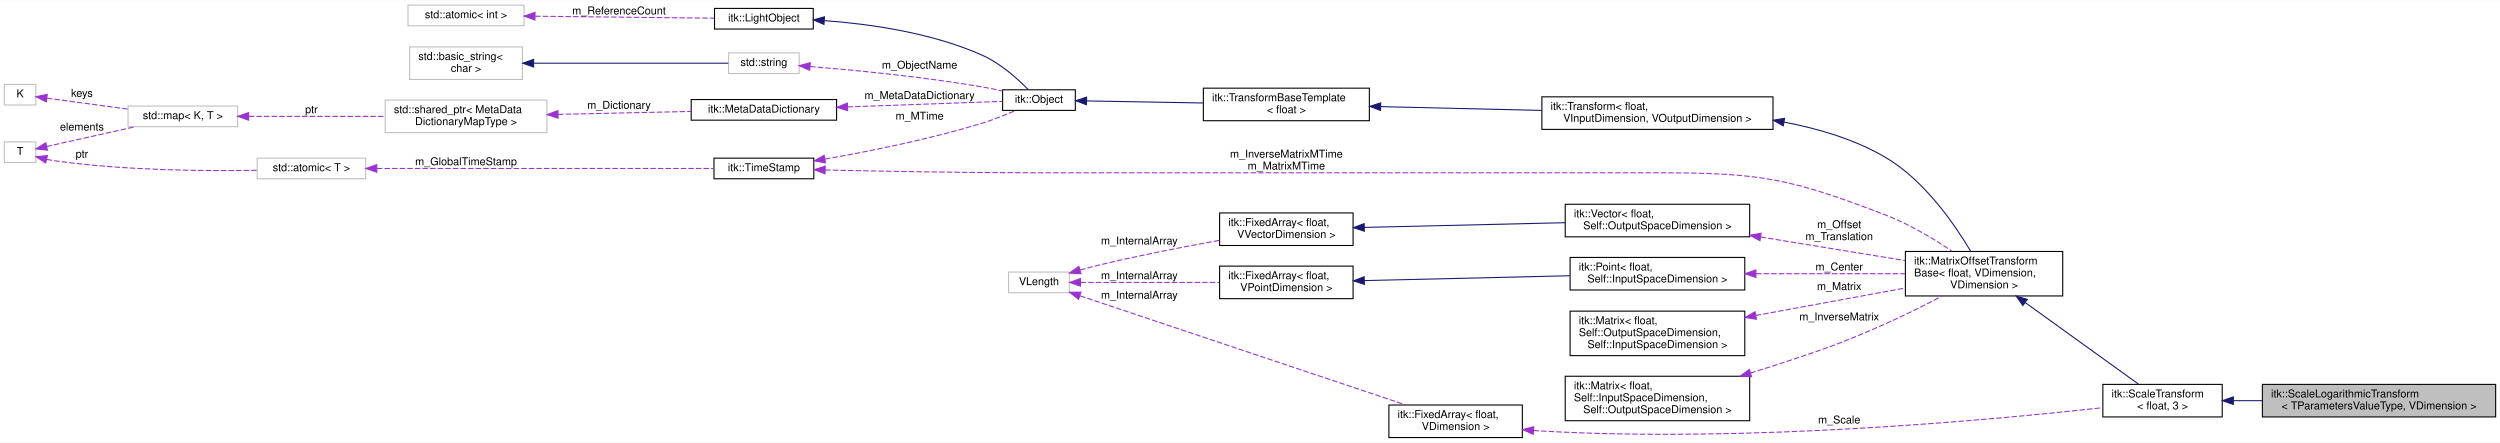
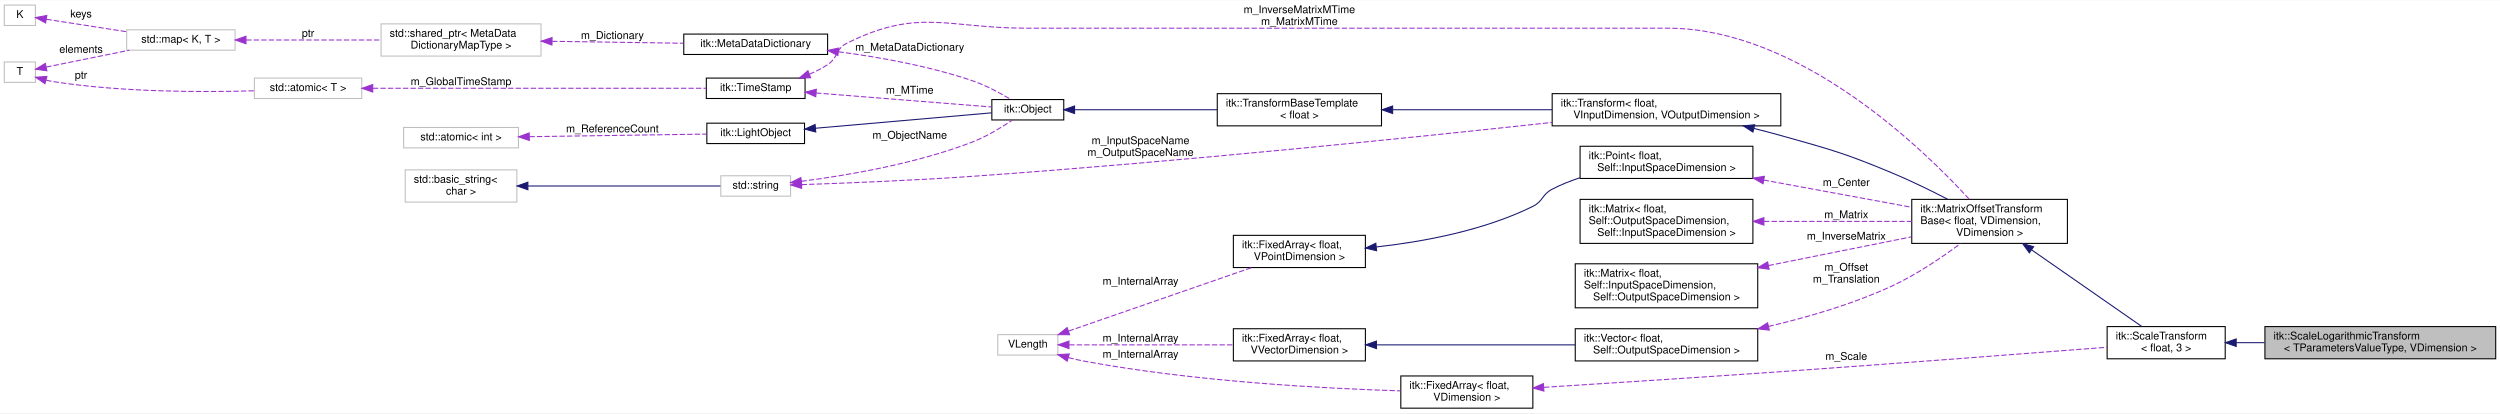
- <svg xmlns="http://www.w3.org/2000/svg" xmlns:xlink="http://www.w3.org/1999/xlink" width="2304pt" height="408pt" viewBox="0.00 0.00 2304.00 407.50">
-   <g id="graph0" class="graph" transform="scale(1 1) rotate(0) translate(4 403.5)">
-     <polygon fill="white" stroke="transparent" points="-4,4 -4,-403.5 2300,-403.5 2300,4 -4,4" />
+ <svg xmlns="http://www.w3.org/2000/svg" xmlns:xlink="http://www.w3.org/1999/xlink" width="2329pt" height="385pt" viewBox="0.00 0.00 2329.00 384.50">
+   <g id="graph0" class="graph" transform="scale(1 1) rotate(0) translate(4 380.5)">
+     <polygon fill="white" stroke="transparent" points="-4,4 -4,-380.5 2325,-380.5 2325,4 -4,4" />
    <g id="node1" class="node">
      <g id="a_node1">
        <a xlink:title="Logarithmic Scale transformation of a vector space (e.g. space coordinates)">
-           <polygon fill="#bfbfbf" stroke="black" points="2081,-19.5 2081,-49.5 2296,-49.5 2296,-19.5 2081,-19.5" />
-           <text text-anchor="start" x="2089" y="-37.5" font-family="Helvetica,sans-Serif" font-size="10.00">itk::ScaleLogarithmicTransform</text>
-           <text text-anchor="middle" x="2188.5" y="-26.5" font-family="Helvetica,sans-Serif" font-size="10.00">&lt; TParametersValueType, VDimension &gt;</text>
+           <polygon fill="#bfbfbf" stroke="black" points="2106,-46.5 2106,-76.5 2321,-76.5 2321,-46.5 2106,-46.5" />
+           <text text-anchor="start" x="2114" y="-64.5" font-family="Helvetica,sans-Serif" font-size="10.00">itk::ScaleLogarithmicTransform</text>
+           <text text-anchor="middle" x="2213.5" y="-53.5" font-family="Helvetica,sans-Serif" font-size="10.00">&lt; TParametersValueType, VDimension &gt;</text>
        </a>
      </g>
    </g>
    <g id="node2" class="node">
      <g id="a_node2">
        <a xlink:href="classitk_1_1ScaleTransform.html" target="_top" xlink:title=" ">
-           <polygon fill="white" stroke="black" points="1934,-19.5 1934,-49.5 2044,-49.5 2044,-19.5 1934,-19.5" />
-           <text text-anchor="start" x="1942" y="-37.5" font-family="Helvetica,sans-Serif" font-size="10.00">itk::ScaleTransform</text>
-           <text text-anchor="middle" x="1989" y="-26.5" font-family="Helvetica,sans-Serif" font-size="10.00">&lt; float, 3 &gt;</text>
+           <polygon fill="white" stroke="black" points="1959,-46.5 1959,-76.5 2069,-76.5 2069,-46.5 1959,-46.5" />
+           <text text-anchor="start" x="1967" y="-64.5" font-family="Helvetica,sans-Serif" font-size="10.00">itk::ScaleTransform</text>
+           <text text-anchor="middle" x="2014" y="-53.5" font-family="Helvetica,sans-Serif" font-size="10.00">&lt; float, 3 &gt;</text>
        </a>
      </g>
    </g>
    <g id="edge1" class="edge">
-       <path fill="none" stroke="midnightblue" d="M2054.36,-34.5C2062.85,-34.5 2071.71,-34.5 2080.67,-34.5" />
-       <polygon fill="midnightblue" stroke="midnightblue" points="2054.23,-31 2044.23,-34.5 2054.23,-38 2054.23,-31" />
+       <path fill="none" stroke="midnightblue" d="M2079.36,-61.5C2087.85,-61.5 2096.71,-61.5 2105.67,-61.5" />
+       <polygon fill="midnightblue" stroke="midnightblue" points="2079.23,-58 2069.23,-61.5 2079.23,-65 2079.23,-58" />
    </g>
    <g id="node3" class="node">
      <g id="a_node3">
        <a xlink:href="classitk_1_1MatrixOffsetTransformBase.html" target="_top" xlink:title=" ">
-           <polygon fill="white" stroke="black" points="1752,-131 1752,-172 1897,-172 1897,-131 1752,-131" />
-           <text text-anchor="start" x="1760" y="-160" font-family="Helvetica,sans-Serif" font-size="10.00">itk::MatrixOffsetTransform</text>
-           <text text-anchor="start" x="1760" y="-149" font-family="Helvetica,sans-Serif" font-size="10.00">Base&lt; float, VDimension,</text>
-           <text text-anchor="middle" x="1824.5" y="-138" font-family="Helvetica,sans-Serif" font-size="10.00"> VDimension &gt;</text>
+           <polygon fill="white" stroke="black" points="1777,-154 1777,-195 1922,-195 1922,-154 1777,-154" />
+           <text text-anchor="start" x="1785" y="-183" font-family="Helvetica,sans-Serif" font-size="10.00">itk::MatrixOffsetTransform</text>
+           <text text-anchor="start" x="1785" y="-172" font-family="Helvetica,sans-Serif" font-size="10.00">Base&lt; float, VDimension,</text>
+           <text text-anchor="middle" x="1849.5" y="-161" font-family="Helvetica,sans-Serif" font-size="10.00"> VDimension &gt;</text>
        </a>
      </g>
    </g>
    <g id="edge2" class="edge">
-       <path fill="none" stroke="midnightblue" d="M1862.48,-124.87C1894.75,-101.64 1940.42,-68.76 1966.85,-49.73" />
-       <polygon fill="midnightblue" stroke="midnightblue" points="1860.25,-122.17 1854.18,-130.85 1864.34,-127.85 1860.25,-122.17" />
+       <path fill="none" stroke="midnightblue" d="M1888.54,-148.05C1920.47,-125.84 1964.95,-94.91 1991.18,-76.67" />
+       <polygon fill="midnightblue" stroke="midnightblue" points="1886.52,-145.19 1880.31,-153.77 1890.51,-150.94 1886.52,-145.19" />
    </g>
    <g id="node4" class="node">
      <g id="a_node4">
        <a xlink:href="classitk_1_1Transform.html" target="_top" xlink:title=" ">
-           <polygon fill="white" stroke="black" points="1417,-284.5 1417,-314.5 1630,-314.5 1630,-284.5 1417,-284.5" />
-           <text text-anchor="start" x="1425" y="-302.5" font-family="Helvetica,sans-Serif" font-size="10.00">itk::Transform&lt; float,</text>
-           <text text-anchor="middle" x="1523.5" y="-291.5" font-family="Helvetica,sans-Serif" font-size="10.00"> VInputDimension, VOutputDimension &gt;</text>
+           <polygon fill="white" stroke="black" points="1442,-263.5 1442,-293.5 1655,-293.5 1655,-263.5 1442,-263.5" />
+           <text text-anchor="start" x="1450" y="-281.5" font-family="Helvetica,sans-Serif" font-size="10.00">itk::Transform&lt; float,</text>
+           <text text-anchor="middle" x="1548.5" y="-270.5" font-family="Helvetica,sans-Serif" font-size="10.00"> VInputDimension, VOutputDimension &gt;</text>
        </a>
      </g>
    </g>
    <g id="edge3" class="edge">
-       <path fill="none" stroke="midnightblue" d="M1640.09,-291.21C1672.12,-285.2 1705.81,-275.16 1734,-258.5 1769.65,-237.43 1797.61,-196.77 1812.24,-172.09" />
-       <polygon fill="midnightblue" stroke="midnightblue" points="1639.45,-287.77 1630.21,-292.95 1640.66,-294.67 1639.45,-287.77" />
+       <path fill="none" stroke="midnightblue" d="M1630.03,-261.07C1638.49,-258.97 1646.94,-256.77 1655,-254.5 1701.95,-241.3 1713.99,-238.28 1759,-219.5 1776.17,-212.33 1794.63,-203.3 1810.29,-195.21" />
+       <polygon fill="midnightblue" stroke="midnightblue" points="1629.01,-257.71 1620.12,-263.47 1630.66,-264.52 1629.01,-257.71" />
    </g>
    <g id="node5" class="node">
      <g id="a_node5">
        <a xlink:href="classitk_1_1TransformBaseTemplate.html" target="_top" xlink:title=" ">
-           <polygon fill="white" stroke="black" points="1105,-292.5 1105,-322.5 1258,-322.5 1258,-292.5 1105,-292.5" />
-           <text text-anchor="start" x="1113" y="-310.5" font-family="Helvetica,sans-Serif" font-size="10.00">itk::TransformBaseTemplate</text>
-           <text text-anchor="middle" x="1181.5" y="-299.5" font-family="Helvetica,sans-Serif" font-size="10.00">&lt; float &gt;</text>
+           <polygon fill="white" stroke="black" points="1130,-263.5 1130,-293.5 1283,-293.5 1283,-263.5 1130,-263.5" />
+           <text text-anchor="start" x="1138" y="-281.5" font-family="Helvetica,sans-Serif" font-size="10.00">itk::TransformBaseTemplate</text>
+           <text text-anchor="middle" x="1206.5" y="-270.5" font-family="Helvetica,sans-Serif" font-size="10.00">&lt; float &gt;</text>
        </a>
      </g>
    </g>
    <g id="edge4" class="edge">
-       <path fill="none" stroke="midnightblue" d="M1268.42,-305.48C1313.52,-304.42 1369.17,-303.11 1416.88,-301.99" />
-       <polygon fill="midnightblue" stroke="midnightblue" points="1268.29,-301.98 1258.38,-305.71 1268.46,-308.98 1268.29,-301.98" />
+       <path fill="none" stroke="midnightblue" d="M1293.42,-278.5C1338.52,-278.5 1394.17,-278.5 1441.88,-278.5" />
+       <polygon fill="midnightblue" stroke="midnightblue" points="1293.38,-275 1283.38,-278.5 1293.38,-282 1293.38,-275" />
    </g>
    <g id="node6" class="node">
      <g id="a_node6">
        <a xlink:href="classitk_1_1Object.html" target="_top" xlink:title="Base class for most ITK classes.">
-           <polygon fill="white" stroke="black" points="920,-302 920,-321 987,-321 987,-302 920,-302" />
-           <text text-anchor="middle" x="953.5" y="-309" font-family="Helvetica,sans-Serif" font-size="10.00">itk::Object</text>
+           <polygon fill="white" stroke="black" points="920,-269 920,-288 987,-288 987,-269 920,-269" />
+           <text text-anchor="middle" x="953.5" y="-276" font-family="Helvetica,sans-Serif" font-size="10.00">itk::Object</text>
        </a>
      </g>
    </g>
    <g id="edge5" class="edge">
-       <path fill="none" stroke="midnightblue" d="M997.56,-310.74C1027.76,-310.2 1068.94,-309.47 1104.58,-308.84" />
-       <polygon fill="midnightblue" stroke="midnightblue" points="997.3,-307.24 987.36,-310.92 997.42,-314.24 997.3,-307.24" />
+       <path fill="none" stroke="midnightblue" d="M997.28,-278.5C1033.53,-278.5 1086.38,-278.5 1129.76,-278.5" />
+       <polygon fill="midnightblue" stroke="midnightblue" points="997.06,-275 987.06,-278.5 997.06,-282 997.06,-275" />
    </g>
    <g id="node7" class="node">
      <g id="a_node7">
        <a xlink:href="classitk_1_1LightObject.html" target="_top" xlink:title="Light weight base class for most itk classes.">
-           <polygon fill="white" stroke="black" points="654.5,-377 654.5,-396 745.5,-396 745.5,-377 654.5,-377" />
-           <text text-anchor="middle" x="700" y="-384" font-family="Helvetica,sans-Serif" font-size="10.00">itk::LightObject</text>
+           <polygon fill="white" stroke="black" points="654.5,-247 654.5,-266 745.5,-266 745.5,-247 654.5,-247" />
+           <text text-anchor="middle" x="700" y="-254" font-family="Helvetica,sans-Serif" font-size="10.00">itk::LightObject</text>
        </a>
      </g>
    </g>
    <g id="edge6" class="edge">
-       <path fill="none" stroke="midnightblue" d="M755.85,-384.75C797.55,-381.67 855.48,-373.54 902,-352.5 918.46,-345.05 934.07,-330.9 943.47,-321.33" />
-       <polygon fill="midnightblue" stroke="midnightblue" points="755.36,-381.27 745.62,-385.43 755.83,-388.26 755.36,-381.27" />
+       <path fill="none" stroke="midnightblue" d="M755.69,-261.28C805.77,-265.67 878.25,-272.01 919.84,-275.64" />
+       <polygon fill="midnightblue" stroke="midnightblue" points="755.94,-257.79 745.67,-260.41 755.33,-264.77 755.94,-257.79" />
    </g>
    <g id="node8" class="node">
      <g id="a_node8">
        <a xlink:title=" ">
-           <polygon fill="white" stroke="#bfbfbf" points="372,-380 372,-399 479,-399 479,-380 372,-380" />
-           <text text-anchor="middle" x="425.5" y="-387" font-family="Helvetica,sans-Serif" font-size="10.00">std::atomic&lt; int &gt;</text>
+           <polygon fill="white" stroke="#bfbfbf" points="372,-243 372,-262 479,-262 479,-243 372,-243" />
+           <text text-anchor="middle" x="425.5" y="-250" font-family="Helvetica,sans-Serif" font-size="10.00">std::atomic&lt; int &gt;</text>
        </a>
      </g>
    </g>
    <g id="edge7" class="edge">
-       <path fill="none" stroke="#9a32cd" stroke-dasharray="5,2" d="M489.18,-388.81C539.64,-388.25 609.33,-387.49 654.29,-386.99" />
-       <polygon fill="#9a32cd" stroke="#9a32cd" points="489,-385.31 479.04,-388.92 489.08,-392.31 489,-385.31" />
-       <text text-anchor="middle" x="566.5" y="-390.5" font-family="Helvetica,sans-Serif" font-size="10.00"> m_ReferenceCount</text>
+       <path fill="none" stroke="#9a32cd" stroke-dasharray="5,2" d="M489.18,-253.42C539.64,-254.16 609.33,-255.18 654.29,-255.84" />
+       <polygon fill="#9a32cd" stroke="#9a32cd" points="489.09,-249.92 479.04,-253.27 488.99,-256.92 489.09,-249.92" />
+       <text text-anchor="middle" x="566.5" y="-257.5" font-family="Helvetica,sans-Serif" font-size="10.00"> m_ReferenceCount</text>
    </g>
    <g id="node9" class="node">
      <g id="a_node9">
        <a xlink:title="STL class.">
-           <polygon fill="white" stroke="#bfbfbf" points="667.5,-336 667.5,-355 732.5,-355 732.5,-336 667.5,-336" />
-           <text text-anchor="middle" x="700" y="-343" font-family="Helvetica,sans-Serif" font-size="10.00">std::string</text>
-         </a>
-       </g>
+           <polygon fill="white" stroke="#bfbfbf" points="667.5,-198 667.5,-217 732.5,-217 732.5,-198 667.5,-198" />
+           <text text-anchor="middle" x="700" y="-205" font-family="Helvetica,sans-Serif" font-size="10.00">std::string</text>
+         </a>
+       </g>
+     </g>
+     <g id="edge18" class="edge">
+       <path fill="none" stroke="#9a32cd" stroke-dasharray="5,2" d="M742.79,-208.75C783.47,-210.11 847.03,-212.63 902,-216.5 1092.64,-229.91 1314.27,-252.8 1441.98,-266.7" />
+       <polygon fill="#9a32cd" stroke="#9a32cd" points="742.82,-205.25 732.71,-208.42 742.59,-212.25 742.82,-205.25" />
+       <text text-anchor="middle" x="1058.5" y="-246.5" font-family="Helvetica,sans-Serif" font-size="10.00"> m_InputSpaceName</text>
+       <text text-anchor="middle" x="1058.5" y="-235.5" font-family="Helvetica,sans-Serif" font-size="10.00">m_OutputSpaceName</text>
    </g>
    <g id="edge8" class="edge">
-       <path fill="none" stroke="#9a32cd" stroke-dasharray="5,2" d="M742.61,-342.46C783.41,-339.13 847.27,-332.96 902,-323.5 907.77,-322.5 913.87,-321.24 919.75,-319.91" />
-       <polygon fill="#9a32cd" stroke="#9a32cd" points="742.19,-338.99 732.5,-343.27 742.75,-345.96 742.19,-338.99" />
-       <text text-anchor="middle" x="843.5" y="-340.5" font-family="Helvetica,sans-Serif" font-size="10.00"> m_ObjectName</text>
+       <path fill="none" stroke="#9a32cd" stroke-dasharray="5,2" d="M742.57,-211.86C784.04,-217.15 849.02,-228.03 902,-248.5 915.32,-253.64 929.17,-262.13 938.99,-268.77" />
+       <polygon fill="#9a32cd" stroke="#9a32cd" points="742.91,-208.38 732.56,-210.63 742.06,-215.32 742.91,-208.38" />
+       <text text-anchor="middle" x="843.5" y="-251.5" font-family="Helvetica,sans-Serif" font-size="10.00"> m_ObjectName</text>
    </g>
    <g id="node10" class="node">
      <g id="a_node10">
        <a xlink:title="STL class.">
-           <polygon fill="white" stroke="#bfbfbf" points="373.5,-330.5 373.5,-360.5 477.5,-360.5 477.5,-330.5 373.5,-330.5" />
-           <text text-anchor="start" x="381.5" y="-348.5" font-family="Helvetica,sans-Serif" font-size="10.00">std::basic_string&lt;</text>
-           <text text-anchor="middle" x="425.5" y="-337.5" font-family="Helvetica,sans-Serif" font-size="10.00"> char &gt;</text>
+           <polygon fill="white" stroke="#bfbfbf" points="373.5,-192.5 373.5,-222.5 477.5,-222.5 477.5,-192.5 373.5,-192.5" />
+           <text text-anchor="start" x="381.5" y="-210.5" font-family="Helvetica,sans-Serif" font-size="10.00">std::basic_string&lt;</text>
+           <text text-anchor="middle" x="425.5" y="-199.5" font-family="Helvetica,sans-Serif" font-size="10.00"> char &gt;</text>
        </a>
      </g>
    </g>
    <g id="edge9" class="edge">
-       <path fill="none" stroke="midnightblue" d="M487.85,-345.5C543.49,-345.5 623.3,-345.5 667.14,-345.5" />
-       <polygon fill="midnightblue" stroke="midnightblue" points="487.76,-342 477.76,-345.5 487.76,-349 487.76,-342" />
+       <path fill="none" stroke="midnightblue" d="M487.85,-207.5C543.49,-207.5 623.3,-207.5 667.14,-207.5" />
+       <polygon fill="midnightblue" stroke="midnightblue" points="487.76,-204 477.76,-207.5 487.76,-211 487.76,-204" />
    </g>
    <g id="node11" class="node">
      <g id="a_node11">
        <a xlink:href="classitk_1_1MetaDataDictionary.html" target="_top" xlink:title="Provides a mechanism for storing a collection of arbitrary data types.">
-           <polygon fill="white" stroke="black" points="633,-293 633,-312 767,-312 767,-293 633,-293" />
-           <text text-anchor="middle" x="700" y="-300" font-family="Helvetica,sans-Serif" font-size="10.00">itk::MetaDataDictionary</text>
+           <polygon fill="white" stroke="black" points="633,-330 633,-349 767,-349 767,-330 633,-330" />
+           <text text-anchor="middle" x="700" y="-337" font-family="Helvetica,sans-Serif" font-size="10.00">itk::MetaDataDictionary</text>
        </a>
      </g>
    </g>
    <g id="edge10" class="edge">
-       <path fill="none" stroke="#9a32cd" stroke-dasharray="5,2" d="M777.08,-305.22C824.79,-306.93 883.88,-309.04 919.85,-310.33" />
-       <polygon fill="#9a32cd" stroke="#9a32cd" points="777.2,-301.72 767.08,-304.86 776.95,-308.72 777.2,-301.72" />
-       <text text-anchor="middle" x="843.5" y="-312.5" font-family="Helvetica,sans-Serif" font-size="10.00"> m_MetaDataDictionary</text>
+       <path fill="none" stroke="#9a32cd" stroke-dasharray="5,2" d="M777.08,-332.51C815.29,-327.53 861.88,-319.21 902,-305.5 914.61,-301.19 927.85,-294 937.61,-288.12" />
+       <polygon fill="#9a32cd" stroke="#9a32cd" points="776.53,-329.05 767.05,-333.77 777.4,-336 776.53,-329.05" />
+       <text text-anchor="middle" x="843.5" y="-333.5" font-family="Helvetica,sans-Serif" font-size="10.00"> m_MetaDataDictionary</text>
    </g>
    <g id="node12" class="node">
      <g id="a_node12">
        <a xlink:title=" ">
-           <polygon fill="white" stroke="#bfbfbf" points="351,-281.5 351,-311.5 500,-311.5 500,-281.5 351,-281.5" />
-           <text text-anchor="start" x="359" y="-299.5" font-family="Helvetica,sans-Serif" font-size="10.00">std::shared_ptr&lt; MetaData</text>
-           <text text-anchor="middle" x="425.5" y="-288.5" font-family="Helvetica,sans-Serif" font-size="10.00">DictionaryMapType &gt;</text>
+           <polygon fill="white" stroke="#bfbfbf" points="351,-328.5 351,-358.5 500,-358.5 500,-328.5 351,-328.5" />
+           <text text-anchor="start" x="359" y="-346.5" font-family="Helvetica,sans-Serif" font-size="10.00">std::shared_ptr&lt; MetaData</text>
+           <text text-anchor="middle" x="425.5" y="-335.5" font-family="Helvetica,sans-Serif" font-size="10.00">DictionaryMapType &gt;</text>
        </a>
      </g>
    </g>
    <g id="edge11" class="edge">
-       <path fill="none" stroke="#9a32cd" stroke-dasharray="5,2" d="M510.34,-298.35C549.65,-299.21 595.82,-300.23 632.65,-301.04" />
-       <polygon fill="#9a32cd" stroke="#9a32cd" points="510.32,-294.84 500.24,-298.12 510.16,-301.84 510.32,-294.84" />
-       <text text-anchor="middle" x="566.5" y="-303.5" font-family="Helvetica,sans-Serif" font-size="10.00"> m_Dictionary</text>
+       <path fill="none" stroke="#9a32cd" stroke-dasharray="5,2" d="M510.34,-342.27C549.65,-341.69 595.82,-341.01 632.65,-340.47" />
+       <polygon fill="#9a32cd" stroke="#9a32cd" points="510.19,-338.77 500.24,-342.42 510.29,-345.77 510.19,-338.77" />
+       <text text-anchor="middle" x="566.5" y="-344.5" font-family="Helvetica,sans-Serif" font-size="10.00"> m_Dictionary</text>
    </g>
    <g id="node13" class="node">
      <g id="a_node13">
        <a xlink:title="STL class.">
-           <polygon fill="white" stroke="#bfbfbf" points="114,-287 114,-306 215,-306 215,-287 114,-287" />
-           <text text-anchor="middle" x="164.5" y="-294" font-family="Helvetica,sans-Serif" font-size="10.00">std::map&lt; K, T &gt;</text>
+           <polygon fill="white" stroke="#bfbfbf" points="114,-334 114,-353 215,-353 215,-334 114,-334" />
+           <text text-anchor="middle" x="164.5" y="-341" font-family="Helvetica,sans-Serif" font-size="10.00">std::map&lt; K, T &gt;</text>
        </a>
      </g>
    </g>
    <g id="edge12" class="edge">
-       <path fill="none" stroke="#9a32cd" stroke-dasharray="5,2" d="M225.34,-296.5C262.61,-296.5 310.86,-296.5 350.52,-296.5" />
-       <polygon fill="#9a32cd" stroke="#9a32cd" points="225.13,-293 215.13,-296.5 225.13,-300 225.13,-293" />
-       <text text-anchor="middle" x="283" y="-299.5" font-family="Helvetica,sans-Serif" font-size="10.00"> ptr</text>
+       <path fill="none" stroke="#9a32cd" stroke-dasharray="5,2" d="M225.34,-343.5C262.61,-343.5 310.86,-343.5 350.52,-343.5" />
+       <polygon fill="#9a32cd" stroke="#9a32cd" points="225.13,-340 215.13,-343.5 225.13,-347 225.13,-340" />
+       <text text-anchor="middle" x="283" y="-346.5" font-family="Helvetica,sans-Serif" font-size="10.00"> ptr</text>
    </g>
    <g id="node14" class="node">
      <g id="a_node14">
        <a xlink:title=" ">
-           <polygon fill="white" stroke="#bfbfbf" points="0,-307 0,-326 29,-326 29,-307 0,-307" />
-           <text text-anchor="middle" x="14.5" y="-314" font-family="Helvetica,sans-Serif" font-size="10.00">K</text>
+           <polygon fill="white" stroke="#bfbfbf" points="0,-357 0,-376 29,-376 29,-357 0,-357" />
+           <text text-anchor="middle" x="14.5" y="-364" font-family="Helvetica,sans-Serif" font-size="10.00">K</text>
        </a>
      </g>
    </g>
    <g id="edge13" class="edge">
-       <path fill="none" stroke="#9a32cd" stroke-dasharray="5,2" d="M39.24,-313.29C59.28,-310.58 88.63,-306.62 113.78,-303.22" />
-       <polygon fill="#9a32cd" stroke="#9a32cd" points="38.6,-309.85 29.16,-314.65 39.54,-316.78 38.6,-309.85" />
-       <text text-anchor="middle" x="71.5" y="-314.5" font-family="Helvetica,sans-Serif" font-size="10.00"> keys</text>
+       <path fill="none" stroke="#9a32cd" stroke-dasharray="5,2" d="M39.24,-362.81C59.28,-359.7 88.63,-355.13 113.78,-351.23" />
+       <polygon fill="#9a32cd" stroke="#9a32cd" points="38.5,-359.38 29.16,-364.38 39.58,-366.3 38.5,-359.38" />
+       <text text-anchor="middle" x="71.5" y="-364.5" font-family="Helvetica,sans-Serif" font-size="10.00"> keys</text>
    </g>
    <g id="node15" class="node">
      <g id="a_node15">
        <a xlink:title=" ">
-           <polygon fill="white" stroke="#bfbfbf" points="0,-254 0,-273 29,-273 29,-254 0,-254" />
-           <text text-anchor="middle" x="14.5" y="-261" font-family="Helvetica,sans-Serif" font-size="10.00">T</text>
+           <polygon fill="white" stroke="#bfbfbf" points="0,-304 0,-323 29,-323 29,-304 0,-304" />
+           <text text-anchor="middle" x="14.5" y="-311" font-family="Helvetica,sans-Serif" font-size="10.00">T</text>
        </a>
      </g>
    </g>
    <g id="edge14" class="edge">
-       <path fill="none" stroke="#9a32cd" stroke-dasharray="5,2" d="M38.92,-268.72C60.82,-273.61 94.06,-281.02 120.69,-286.96" />
-       <polygon fill="#9a32cd" stroke="#9a32cd" points="39.68,-265.31 29.16,-266.55 38.16,-272.14 39.68,-265.31" />
-       <text text-anchor="middle" x="71.5" y="-283.5" font-family="Helvetica,sans-Serif" font-size="10.00"> elements</text>
+       <path fill="none" stroke="#9a32cd" stroke-dasharray="5,2" d="M39.01,-318.26C59.76,-322.47 90.63,-328.73 116.44,-333.96" />
+       <polygon fill="#9a32cd" stroke="#9a32cd" points="39.65,-314.83 29.16,-316.27 38.26,-321.69 39.65,-314.83" />
+       <text text-anchor="middle" x="71.5" y="-331.5" font-family="Helvetica,sans-Serif" font-size="10.00"> elements</text>
    </g>
    <g id="node17" class="node">
      <g id="a_node17">
        <a xlink:title="STL class.">
-           <polygon fill="white" stroke="#bfbfbf" points="233,-239 233,-258 333,-258 333,-239 233,-239" />
-           <text text-anchor="middle" x="283" y="-246" font-family="Helvetica,sans-Serif" font-size="10.00">std::atomic&lt; T &gt;</text>
+           <polygon fill="white" stroke="#bfbfbf" points="233,-289 233,-308 333,-308 333,-289 233,-289" />
+           <text text-anchor="middle" x="283" y="-296" font-family="Helvetica,sans-Serif" font-size="10.00">std::atomic&lt; T &gt;</text>
        </a>
      </g>
    </g>
    <g id="edge17" class="edge">
-       <path fill="none" stroke="#9a32cd" stroke-dasharray="5,2" d="M39.06,-256.92C41.72,-256.36 44.41,-255.86 47,-255.5 110.66,-246.58 184.94,-245.98 232.68,-246.85" />
-       <polygon fill="#9a32cd" stroke="#9a32cd" points="38.06,-253.57 29.17,-259.33 39.71,-260.37 38.06,-253.57" />
-       <text text-anchor="middle" x="71.5" y="-258.5" font-family="Helvetica,sans-Serif" font-size="10.00"> ptr</text>
+       <path fill="none" stroke="#9a32cd" stroke-dasharray="5,2" d="M39.03,-306.08C41.7,-305.45 44.39,-304.9 47,-304.5 110.54,-294.77 184.85,-294.74 232.62,-296.16" />
+       <polygon fill="#9a32cd" stroke="#9a32cd" points="37.85,-302.77 29.13,-308.79 39.7,-309.53 37.85,-302.77" />
+       <text text-anchor="middle" x="71.5" y="-307.5" font-family="Helvetica,sans-Serif" font-size="10.00"> ptr</text>
    </g>
    <g id="node16" class="node">
      <g id="a_node16">
        <a xlink:href="classitk_1_1TimeStamp.html" target="_top" xlink:title="Generate a unique, increasing time value.">
-           <polygon fill="white" stroke="black" points="654,-239 654,-258 746,-258 746,-239 654,-239" />
-           <text text-anchor="middle" x="700" y="-246" font-family="Helvetica,sans-Serif" font-size="10.00">itk::TimeStamp</text>
-         </a>
-       </g>
-     </g>
-     <g id="edge26" class="edge">
-       <path fill="none" stroke="#9a32cd" stroke-dasharray="5,2" d="M756.57,-247.11C807.53,-245.95 885.09,-244.5 952.5,-244.5 952.5,-244.5 952.5,-244.5 1524.5,-244.5 1619.21,-244.5 1645.58,-239.43 1734,-205.5 1755.69,-197.18 1778.06,-183.68 1795.01,-172.26" />
-       <polygon fill="#9a32cd" stroke="#9a32cd" points="756.35,-243.61 746.43,-247.34 756.51,-250.61 756.35,-243.61" />
-       <text text-anchor="middle" x="1181.5" y="-258.5" font-family="Helvetica,sans-Serif" font-size="10.00"> m_InverseMatrixMTime</text>
-       <text text-anchor="middle" x="1181.5" y="-247.5" font-family="Helvetica,sans-Serif" font-size="10.00">m_MatrixMTime</text>
+           <polygon fill="white" stroke="black" points="654,-289 654,-308 746,-308 746,-289 654,-289" />
+           <text text-anchor="middle" x="700" y="-296" font-family="Helvetica,sans-Serif" font-size="10.00">itk::TimeStamp</text>
+         </a>
+       </g>
+     </g>
+     <g id="edge27" class="edge">
+       <path fill="none" stroke="#9a32cd" stroke-dasharray="5,2" d="M749.98,-311.61C755.94,-314.13 761.76,-317.07 767,-320.5 777,-327.05 774.29,-335.18 785,-340.5 851.92,-373.71 877.8,-354.5 952.5,-354.5 952.5,-354.5 952.5,-354.5 1549.5,-354.5 1671.89,-354.5 1787.3,-242.43 1830.54,-195.15" />
+       <polygon fill="#9a32cd" stroke="#9a32cd" points="751.17,-308.32 740.58,-308.01 748.66,-314.86 751.17,-308.32" />
+       <text text-anchor="middle" x="1206.5" y="-368.5" font-family="Helvetica,sans-Serif" font-size="10.00"> m_InverseMatrixMTime</text>
+       <text text-anchor="middle" x="1206.5" y="-357.5" font-family="Helvetica,sans-Serif" font-size="10.00">m_MatrixMTime</text>
    </g>
    <g id="edge15" class="edge">
-       <path fill="none" stroke="#9a32cd" stroke-dasharray="5,2" d="M756.33,-257.17C797.11,-264.26 853.65,-275.54 902,-290.5 911.98,-293.59 922.71,-297.9 931.7,-301.81" />
-       <polygon fill="#9a32cd" stroke="#9a32cd" points="756.77,-253.7 746.32,-255.46 755.59,-260.6 756.77,-253.7" />
+       <path fill="none" stroke="#9a32cd" stroke-dasharray="5,2" d="M756.25,-294.11C806.23,-290.13 878.16,-284.41 919.63,-281.11" />
+       <polygon fill="#9a32cd" stroke="#9a32cd" points="755.94,-290.62 746.25,-294.9 756.5,-297.6 755.94,-290.62" />
      <text text-anchor="middle" x="843.5" y="-293.5" font-family="Helvetica,sans-Serif" font-size="10.00"> m_MTime</text>
    </g>
    <g id="edge16" class="edge">
-       <path fill="none" stroke="#9a32cd" stroke-dasharray="5,2" d="M343.37,-248.5C427.26,-248.5 578.65,-248.5 653.94,-248.5" />
-       <polygon fill="#9a32cd" stroke="#9a32cd" points="343.24,-245 333.24,-248.5 343.24,-252 343.24,-245" />
-       <text text-anchor="middle" x="425.5" y="-251.5" font-family="Helvetica,sans-Serif" font-size="10.00"> m_GlobalTimeStamp</text>
+       <path fill="none" stroke="#9a32cd" stroke-dasharray="5,2" d="M343.37,-298.5C427.26,-298.5 578.65,-298.5 653.94,-298.5" />
+       <polygon fill="#9a32cd" stroke="#9a32cd" points="343.24,-295 333.24,-298.5 343.24,-302 343.24,-295" />
+       <text text-anchor="middle" x="425.5" y="-301.5" font-family="Helvetica,sans-Serif" font-size="10.00"> m_GlobalTimeStamp</text>
    </g>
    <g id="node18" class="node">
      <g id="a_node18">
        <a xlink:href="classitk_1_1Vector.html" target="_top" xlink:title=" ">
-           <polygon fill="white" stroke="black" points="1438.5,-185.5 1438.5,-215.5 1608.5,-215.5 1608.5,-185.5 1438.5,-185.5" />
-           <text text-anchor="start" x="1446.5" y="-203.5" font-family="Helvetica,sans-Serif" font-size="10.00">itk::Vector&lt; float,</text>
-           <text text-anchor="middle" x="1523.5" y="-192.5" font-family="Helvetica,sans-Serif" font-size="10.00"> Self::OutputSpaceDimension &gt;</text>
-         </a>
-       </g>
-     </g>
-     <g id="edge18" class="edge">
-       <path fill="none" stroke="#9a32cd" stroke-dasharray="5,2" d="M1618.64,-185.33C1654.73,-179.48 1696.28,-172.72 1734,-166.5 1739.75,-165.55 1745.71,-164.56 1751.7,-163.57" />
-       <polygon fill="#9a32cd" stroke="#9a32cd" points="1617.93,-181.9 1608.62,-186.95 1619.05,-188.81 1617.93,-181.9" />
-       <text text-anchor="middle" x="1691" y="-193.5" font-family="Helvetica,sans-Serif" font-size="10.00"> m_Offset</text>
-       <text text-anchor="middle" x="1691" y="-182.5" font-family="Helvetica,sans-Serif" font-size="10.00">m_Translation</text>
+           <polygon fill="white" stroke="black" points="1463.5,-44.5 1463.5,-74.5 1633.5,-74.5 1633.5,-44.5 1463.5,-44.5" />
+           <text text-anchor="start" x="1471.5" y="-62.5" font-family="Helvetica,sans-Serif" font-size="10.00">itk::Vector&lt; float,</text>
+           <text text-anchor="middle" x="1548.5" y="-51.5" font-family="Helvetica,sans-Serif" font-size="10.00"> Self::OutputSpaceDimension &gt;</text>
+         </a>
+       </g>
+     </g>
+     <g id="edge19" class="edge">
+       <path fill="none" stroke="#9a32cd" stroke-dasharray="5,2" d="M1643.5,-76.63C1680.53,-85.3 1722.78,-97.64 1759,-114.5 1781.73,-125.08 1805.18,-141.02 1822.38,-153.82" />
+       <polygon fill="#9a32cd" stroke="#9a32cd" points="1644.24,-73.21 1633.71,-74.39 1642.68,-80.03 1644.24,-73.21" />
+       <text text-anchor="middle" x="1716" y="-128.5" font-family="Helvetica,sans-Serif" font-size="10.00"> m_Offset</text>
+       <text text-anchor="middle" x="1716" y="-117.5" font-family="Helvetica,sans-Serif" font-size="10.00">m_Translation</text>
    </g>
    <g id="node19" class="node">
      <g id="a_node19">
        <a xlink:href="classitk_1_1FixedArray.html" target="_top" xlink:title=" ">
-           <polygon fill="white" stroke="black" points="1120,-177.5 1120,-207.5 1243,-207.5 1243,-177.5 1120,-177.5" />
-           <text text-anchor="start" x="1128" y="-195.5" font-family="Helvetica,sans-Serif" font-size="10.00">itk::FixedArray&lt; float,</text>
-           <text text-anchor="middle" x="1181.5" y="-184.5" font-family="Helvetica,sans-Serif" font-size="10.00"> VVectorDimension &gt;</text>
-         </a>
-       </g>
-     </g>
-     <g id="edge19" class="edge">
-       <path fill="none" stroke="midnightblue" d="M1253.43,-194.17C1307.26,-195.44 1381.45,-197.18 1438.3,-198.52" />
-       <polygon fill="midnightblue" stroke="midnightblue" points="1253.36,-190.67 1243.29,-193.93 1253.2,-197.66 1253.36,-190.67" />
+           <polygon fill="white" stroke="black" points="1145,-44.5 1145,-74.5 1268,-74.5 1268,-44.5 1145,-44.5" />
+           <text text-anchor="start" x="1153" y="-62.5" font-family="Helvetica,sans-Serif" font-size="10.00">itk::FixedArray&lt; float,</text>
+           <text text-anchor="middle" x="1206.5" y="-51.5" font-family="Helvetica,sans-Serif" font-size="10.00"> VVectorDimension &gt;</text>
+         </a>
+       </g>
+     </g>
+     <g id="edge20" class="edge">
+       <path fill="none" stroke="midnightblue" d="M1278.43,-59.5C1332.26,-59.5 1406.45,-59.5 1463.3,-59.5" />
+       <polygon fill="midnightblue" stroke="midnightblue" points="1278.29,-56 1268.29,-59.5 1278.29,-63 1278.29,-56" />
    </g>
    <g id="node20" class="node">
      <g id="a_node20">
        <a xlink:title=" ">
-           <polygon fill="white" stroke="#bfbfbf" points="925.5,-134 925.5,-153 981.5,-153 981.5,-134 925.5,-134" />
-           <text text-anchor="middle" x="953.5" y="-141" font-family="Helvetica,sans-Serif" font-size="10.00">VLength</text>
-         </a>
-       </g>
-     </g>
-     <g id="edge20" class="edge">
-       <path fill="none" stroke="#9a32cd" stroke-dasharray="5,2" d="M991.42,-154.92C995.98,-156.19 1000.58,-157.42 1005,-158.5 1042.83,-167.76 1085.75,-176.11 1119.67,-182.22" />
-       <polygon fill="#9a32cd" stroke="#9a32cd" points="992.2,-151.5 981.62,-152.09 990.26,-158.22 992.2,-151.5" />
-       <text text-anchor="middle" x="1046" y="-178.5" font-family="Helvetica,sans-Serif" font-size="10.00"> m_InternalArray</text>
+           <polygon fill="white" stroke="#bfbfbf" points="925.5,-50 925.5,-69 981.5,-69 981.5,-50 925.5,-50" />
+           <text text-anchor="middle" x="953.5" y="-57" font-family="Helvetica,sans-Serif" font-size="10.00">VLength</text>
+         </a>
+       </g>
+     </g>
+     <g id="edge21" class="edge">
+       <path fill="none" stroke="#9a32cd" stroke-dasharray="5,2" d="M992.05,-59.5C1032.44,-59.5 1097.27,-59.5 1144.9,-59.5" />
+       <polygon fill="#9a32cd" stroke="#9a32cd" points="991.84,-56 981.84,-59.5 991.84,-63 991.84,-56" />
+       <text text-anchor="middle" x="1058.5" y="-62.5" font-family="Helvetica,sans-Serif" font-size="10.00"> m_InternalArray</text>
    </g>
    <g id="node22" class="node">
      <g id="a_node22">
        <a xlink:href="classitk_1_1FixedArray.html" target="_top" xlink:title=" ">
-           <polygon fill="white" stroke="black" points="1120,-128.5 1120,-158.5 1243,-158.5 1243,-128.5 1120,-128.5" />
-           <text text-anchor="start" x="1128" y="-146.5" font-family="Helvetica,sans-Serif" font-size="10.00">itk::FixedArray&lt; float,</text>
-           <text text-anchor="middle" x="1181.5" y="-135.5" font-family="Helvetica,sans-Serif" font-size="10.00"> VPointDimension &gt;</text>
-         </a>
-       </g>
-     </g>
-     <g id="edge23" class="edge">
-       <path fill="none" stroke="#9a32cd" stroke-dasharray="5,2" d="M991.93,-143.5C1026.62,-143.5 1078.85,-143.5 1119.55,-143.5" />
-       <polygon fill="#9a32cd" stroke="#9a32cd" points="991.76,-140 981.76,-143.5 991.76,-147 991.76,-140" />
-       <text text-anchor="middle" x="1046" y="-146.5" font-family="Helvetica,sans-Serif" font-size="10.00"> m_InternalArray</text>
+           <polygon fill="white" stroke="black" points="1145,-131.5 1145,-161.5 1268,-161.5 1268,-131.5 1145,-131.5" />
+           <text text-anchor="start" x="1153" y="-149.5" font-family="Helvetica,sans-Serif" font-size="10.00">itk::FixedArray&lt; float,</text>
+           <text text-anchor="middle" x="1206.5" y="-138.5" font-family="Helvetica,sans-Serif" font-size="10.00"> VPointDimension &gt;</text>
+         </a>
+       </g>
+     </g>
+     <g id="edge24" class="edge">
+       <path fill="none" stroke="#9a32cd" stroke-dasharray="5,2" d="M991.57,-72.35C1036.93,-88.07 1113.64,-114.66 1161.82,-131.36" />
+       <polygon fill="#9a32cd" stroke="#9a32cd" points="992.43,-68.94 981.84,-68.98 990.14,-75.56 992.43,-68.94" />
+       <text text-anchor="middle" x="1058.5" y="-115.5" font-family="Helvetica,sans-Serif" font-size="10.00"> m_InternalArray</text>
    </g>
    <g id="node25" class="node">
      <g id="a_node25">
        <a xlink:href="classitk_1_1FixedArray.html" target="_top" xlink:title=" ">
-           <polygon fill="white" stroke="black" points="1276,-0.5 1276,-30.5 1399,-30.5 1399,-0.5 1276,-0.5" />
-           <text text-anchor="start" x="1284" y="-18.5" font-family="Helvetica,sans-Serif" font-size="10.00">itk::FixedArray&lt; float,</text>
-           <text text-anchor="middle" x="1337.5" y="-7.5" font-family="Helvetica,sans-Serif" font-size="10.00"> VDimension &gt;</text>
-         </a>
-       </g>
-     </g>
-     <g id="edge28" class="edge">
-       <path fill="none" stroke="#9a32cd" stroke-dasharray="5,2" d="M991.44,-131.12C1061.87,-107.52 1215.14,-56.17 1291.45,-30.59" />
-       <polygon fill="#9a32cd" stroke="#9a32cd" points="990.04,-127.9 981.67,-134.4 992.26,-134.54 990.04,-127.9" />
-       <text text-anchor="middle" x="1046" y="-128.5" font-family="Helvetica,sans-Serif" font-size="10.00"> m_InternalArray</text>
+           <polygon fill="white" stroke="black" points="1301,-0.5 1301,-30.5 1424,-30.5 1424,-0.5 1301,-0.5" />
+           <text text-anchor="start" x="1309" y="-18.5" font-family="Helvetica,sans-Serif" font-size="10.00">itk::FixedArray&lt; float,</text>
+           <text text-anchor="middle" x="1362.5" y="-7.5" font-family="Helvetica,sans-Serif" font-size="10.00"> VDimension &gt;</text>
+         </a>
+       </g>
+     </g>
+     <g id="edge29" class="edge">
+       <path fill="none" stroke="#9a32cd" stroke-dasharray="5,2" d="M991.32,-47.61C995.89,-46.41 1000.53,-45.34 1005,-44.5 1107.7,-25.29 1229.39,-18.8 1300.75,-16.61" />
+       <polygon fill="#9a32cd" stroke="#9a32cd" points="990.19,-44.29 981.5,-50.35 992.08,-51.03 990.19,-44.29" />
+       <text text-anchor="middle" x="1058.5" y="-47.5" font-family="Helvetica,sans-Serif" font-size="10.00"> m_InternalArray</text>
    </g>
    <g id="node21" class="node">
      <g id="a_node21">
        <a xlink:href="classitk_1_1Point.html" target="_top" xlink:title=" ">
-           <polygon fill="white" stroke="black" points="1443,-136.5 1443,-166.5 1604,-166.5 1604,-136.5 1443,-136.5" />
-           <text text-anchor="start" x="1451" y="-154.5" font-family="Helvetica,sans-Serif" font-size="10.00">itk::Point&lt; float,</text>
-           <text text-anchor="middle" x="1523.5" y="-143.5" font-family="Helvetica,sans-Serif" font-size="10.00"> Self::InputSpaceDimension &gt;</text>
-         </a>
-       </g>
-     </g>
-     <g id="edge21" class="edge">
-       <path fill="none" stroke="#9a32cd" stroke-dasharray="5,2" d="M1614.36,-151.5C1658.37,-151.5 1710.64,-151.5 1751.91,-151.5" />
-       <polygon fill="#9a32cd" stroke="#9a32cd" points="1614.23,-148 1604.23,-151.5 1614.23,-155 1614.23,-148" />
-       <text text-anchor="middle" x="1691" y="-154.5" font-family="Helvetica,sans-Serif" font-size="10.00"> m_Center</text>
+           <polygon fill="white" stroke="black" points="1468,-214.5 1468,-244.5 1629,-244.5 1629,-214.5 1468,-214.5" />
+           <text text-anchor="start" x="1476" y="-232.5" font-family="Helvetica,sans-Serif" font-size="10.00">itk::Point&lt; float,</text>
+           <text text-anchor="middle" x="1548.5" y="-221.5" font-family="Helvetica,sans-Serif" font-size="10.00"> Self::InputSpaceDimension &gt;</text>
+         </a>
+       </g>
    </g>
    <g id="edge22" class="edge">
-       <path fill="none" stroke="midnightblue" d="M1253.34,-145.17C1308.59,-146.47 1385.32,-148.27 1442.73,-149.62" />
-       <polygon fill="midnightblue" stroke="midnightblue" points="1253.36,-141.67 1243.29,-144.93 1253.2,-148.66 1253.36,-141.67" />
+       <path fill="none" stroke="#9a32cd" stroke-dasharray="5,2" d="M1639.08,-213.02C1683.15,-204.92 1735.55,-195.28 1776.91,-187.67" />
+       <polygon fill="#9a32cd" stroke="#9a32cd" points="1638.44,-209.58 1629.23,-214.83 1639.7,-216.47 1638.44,-209.58" />
+       <text text-anchor="middle" x="1716" y="-207.5" font-family="Helvetica,sans-Serif" font-size="10.00"> m_Center</text>
+     </g>
+     <g id="edge23" class="edge">
+       <path fill="none" stroke="midnightblue" d="M1278.13,-150.68C1321.98,-155.53 1378.47,-165.99 1424,-188.5 1433.6,-193.24 1432.5,-199.56 1442,-204.5 1450.1,-208.71 1458.92,-212.23 1467.89,-215.16" />
+       <polygon fill="midnightblue" stroke="midnightblue" points="1278.43,-147.19 1268.12,-149.64 1277.71,-154.15 1278.43,-147.19" />
    </g>
    <g id="node23" class="node">
      <g id="a_node23">
        <a xlink:href="classitk_1_1Matrix.html" target="_top" xlink:title=" ">
-           <polygon fill="white" stroke="black" points="1443,-76 1443,-117 1604,-117 1604,-76 1443,-76" />
-           <text text-anchor="start" x="1451" y="-105" font-family="Helvetica,sans-Serif" font-size="10.00">itk::Matrix&lt; float,</text>
-           <text text-anchor="start" x="1451" y="-94" font-family="Helvetica,sans-Serif" font-size="10.00"> Self::OutputSpaceDimension,</text>
-           <text text-anchor="middle" x="1523.5" y="-83" font-family="Helvetica,sans-Serif" font-size="10.00"> Self::InputSpaceDimension &gt;</text>
-         </a>
-       </g>
-     </g>
-     <g id="edge24" class="edge">
-       <path fill="none" stroke="#9a32cd" stroke-dasharray="5,2" d="M1614.08,-112.98C1658.15,-121.08 1710.55,-130.72 1751.91,-138.33" />
-       <polygon fill="#9a32cd" stroke="#9a32cd" points="1614.7,-109.53 1604.23,-111.17 1613.44,-116.42 1614.7,-109.53" />
-       <text text-anchor="middle" x="1691" y="-136.5" font-family="Helvetica,sans-Serif" font-size="10.00"> m_Matrix</text>
+           <polygon fill="white" stroke="black" points="1468,-154 1468,-195 1629,-195 1629,-154 1468,-154" />
+           <text text-anchor="start" x="1476" y="-183" font-family="Helvetica,sans-Serif" font-size="10.00">itk::Matrix&lt; float,</text>
+           <text text-anchor="start" x="1476" y="-172" font-family="Helvetica,sans-Serif" font-size="10.00"> Self::OutputSpaceDimension,</text>
+           <text text-anchor="middle" x="1548.5" y="-161" font-family="Helvetica,sans-Serif" font-size="10.00"> Self::InputSpaceDimension &gt;</text>
+         </a>
+       </g>
+     </g>
+     <g id="edge25" class="edge">
+       <path fill="none" stroke="#9a32cd" stroke-dasharray="5,2" d="M1639.36,-174.5C1683.37,-174.5 1735.64,-174.5 1776.91,-174.5" />
+       <polygon fill="#9a32cd" stroke="#9a32cd" points="1639.23,-171 1629.23,-174.5 1639.23,-178 1639.23,-171" />
+       <text text-anchor="middle" x="1716" y="-177.5" font-family="Helvetica,sans-Serif" font-size="10.00"> m_Matrix</text>
    </g>
    <g id="node24" class="node">
      <g id="a_node24">
        <a xlink:href="classitk_1_1Matrix.html" target="_top" xlink:title=" ">
-           <polygon fill="white" stroke="black" points="1438.5,-16 1438.5,-57 1608.5,-57 1608.5,-16 1438.5,-16" />
-           <text text-anchor="start" x="1446.5" y="-45" font-family="Helvetica,sans-Serif" font-size="10.00">itk::Matrix&lt; float,</text>
-           <text text-anchor="start" x="1446.5" y="-34" font-family="Helvetica,sans-Serif" font-size="10.00"> Self::InputSpaceDimension,</text>
-           <text text-anchor="middle" x="1523.5" y="-23" font-family="Helvetica,sans-Serif" font-size="10.00"> Self::OutputSpaceDimension &gt;</text>
-         </a>
-       </g>
-     </g>
-     <g id="edge25" class="edge">
-       <path fill="none" stroke="#9a32cd" stroke-dasharray="5,2" d="M1609.26,-59.94C1616.3,-62.09 1623.28,-64.29 1630,-66.5 1676.89,-81.93 1688.86,-85.52 1734,-105.5 1751.25,-113.14 1769.88,-122.52 1785.65,-130.81" />
-       <polygon fill="#9a32cd" stroke="#9a32cd" points="1610.24,-56.58 1599.65,-57.05 1608.22,-63.29 1610.24,-56.58" />
-       <text text-anchor="middle" x="1691" y="-108.5" font-family="Helvetica,sans-Serif" font-size="10.00"> m_InverseMatrix</text>
-     </g>
-     <g id="edge27" class="edge">
-       <path fill="none" stroke="#9a32cd" stroke-dasharray="5,2" d="M1409.34,-7C1411.92,-6.81 1414.48,-6.64 1417,-6.5 1606.76,4.34 1832.14,-16.7 1933.66,-28" />
-       <polygon fill="#9a32cd" stroke="#9a32cd" points="1408.97,-3.52 1399.3,-7.84 1409.55,-10.5 1408.97,-3.52" />
-       <text text-anchor="middle" x="1691" y="-13.5" font-family="Helvetica,sans-Serif" font-size="10.00"> m_Scale</text>
+           <polygon fill="white" stroke="black" points="1463.5,-94 1463.5,-135 1633.5,-135 1633.5,-94 1463.5,-94" />
+           <text text-anchor="start" x="1471.5" y="-123" font-family="Helvetica,sans-Serif" font-size="10.00">itk::Matrix&lt; float,</text>
+           <text text-anchor="start" x="1471.5" y="-112" font-family="Helvetica,sans-Serif" font-size="10.00"> Self::InputSpaceDimension,</text>
+           <text text-anchor="middle" x="1548.5" y="-101" font-family="Helvetica,sans-Serif" font-size="10.00"> Self::OutputSpaceDimension &gt;</text>
+         </a>
+       </g>
+     </g>
+     <g id="edge26" class="edge">
+       <path fill="none" stroke="#9a32cd" stroke-dasharray="5,2" d="M1643.5,-133.36C1686.55,-142 1736.75,-152.07 1776.69,-160.09" />
+       <polygon fill="#9a32cd" stroke="#9a32cd" points="1644.08,-129.91 1633.58,-131.37 1642.7,-136.77 1644.08,-129.91" />
+       <text text-anchor="middle" x="1716" y="-157.5" font-family="Helvetica,sans-Serif" font-size="10.00"> m_InverseMatrix</text>
+     </g>
+     <g id="edge28" class="edge">
+       <path fill="none" stroke="#9a32cd" stroke-dasharray="5,2" d="M1434.42,-19.92C1493.45,-23.65 1579.71,-29.21 1655,-34.5 1762.72,-42.07 1888.6,-51.76 1958.73,-57.23" />
+       <polygon fill="#9a32cd" stroke="#9a32cd" points="1434.29,-16.4 1424.09,-19.27 1433.85,-23.39 1434.29,-16.4" />
+       <text text-anchor="middle" x="1716" y="-45.5" font-family="Helvetica,sans-Serif" font-size="10.00"> m_Scale</text>
    </g>
  </g>
</svg>
